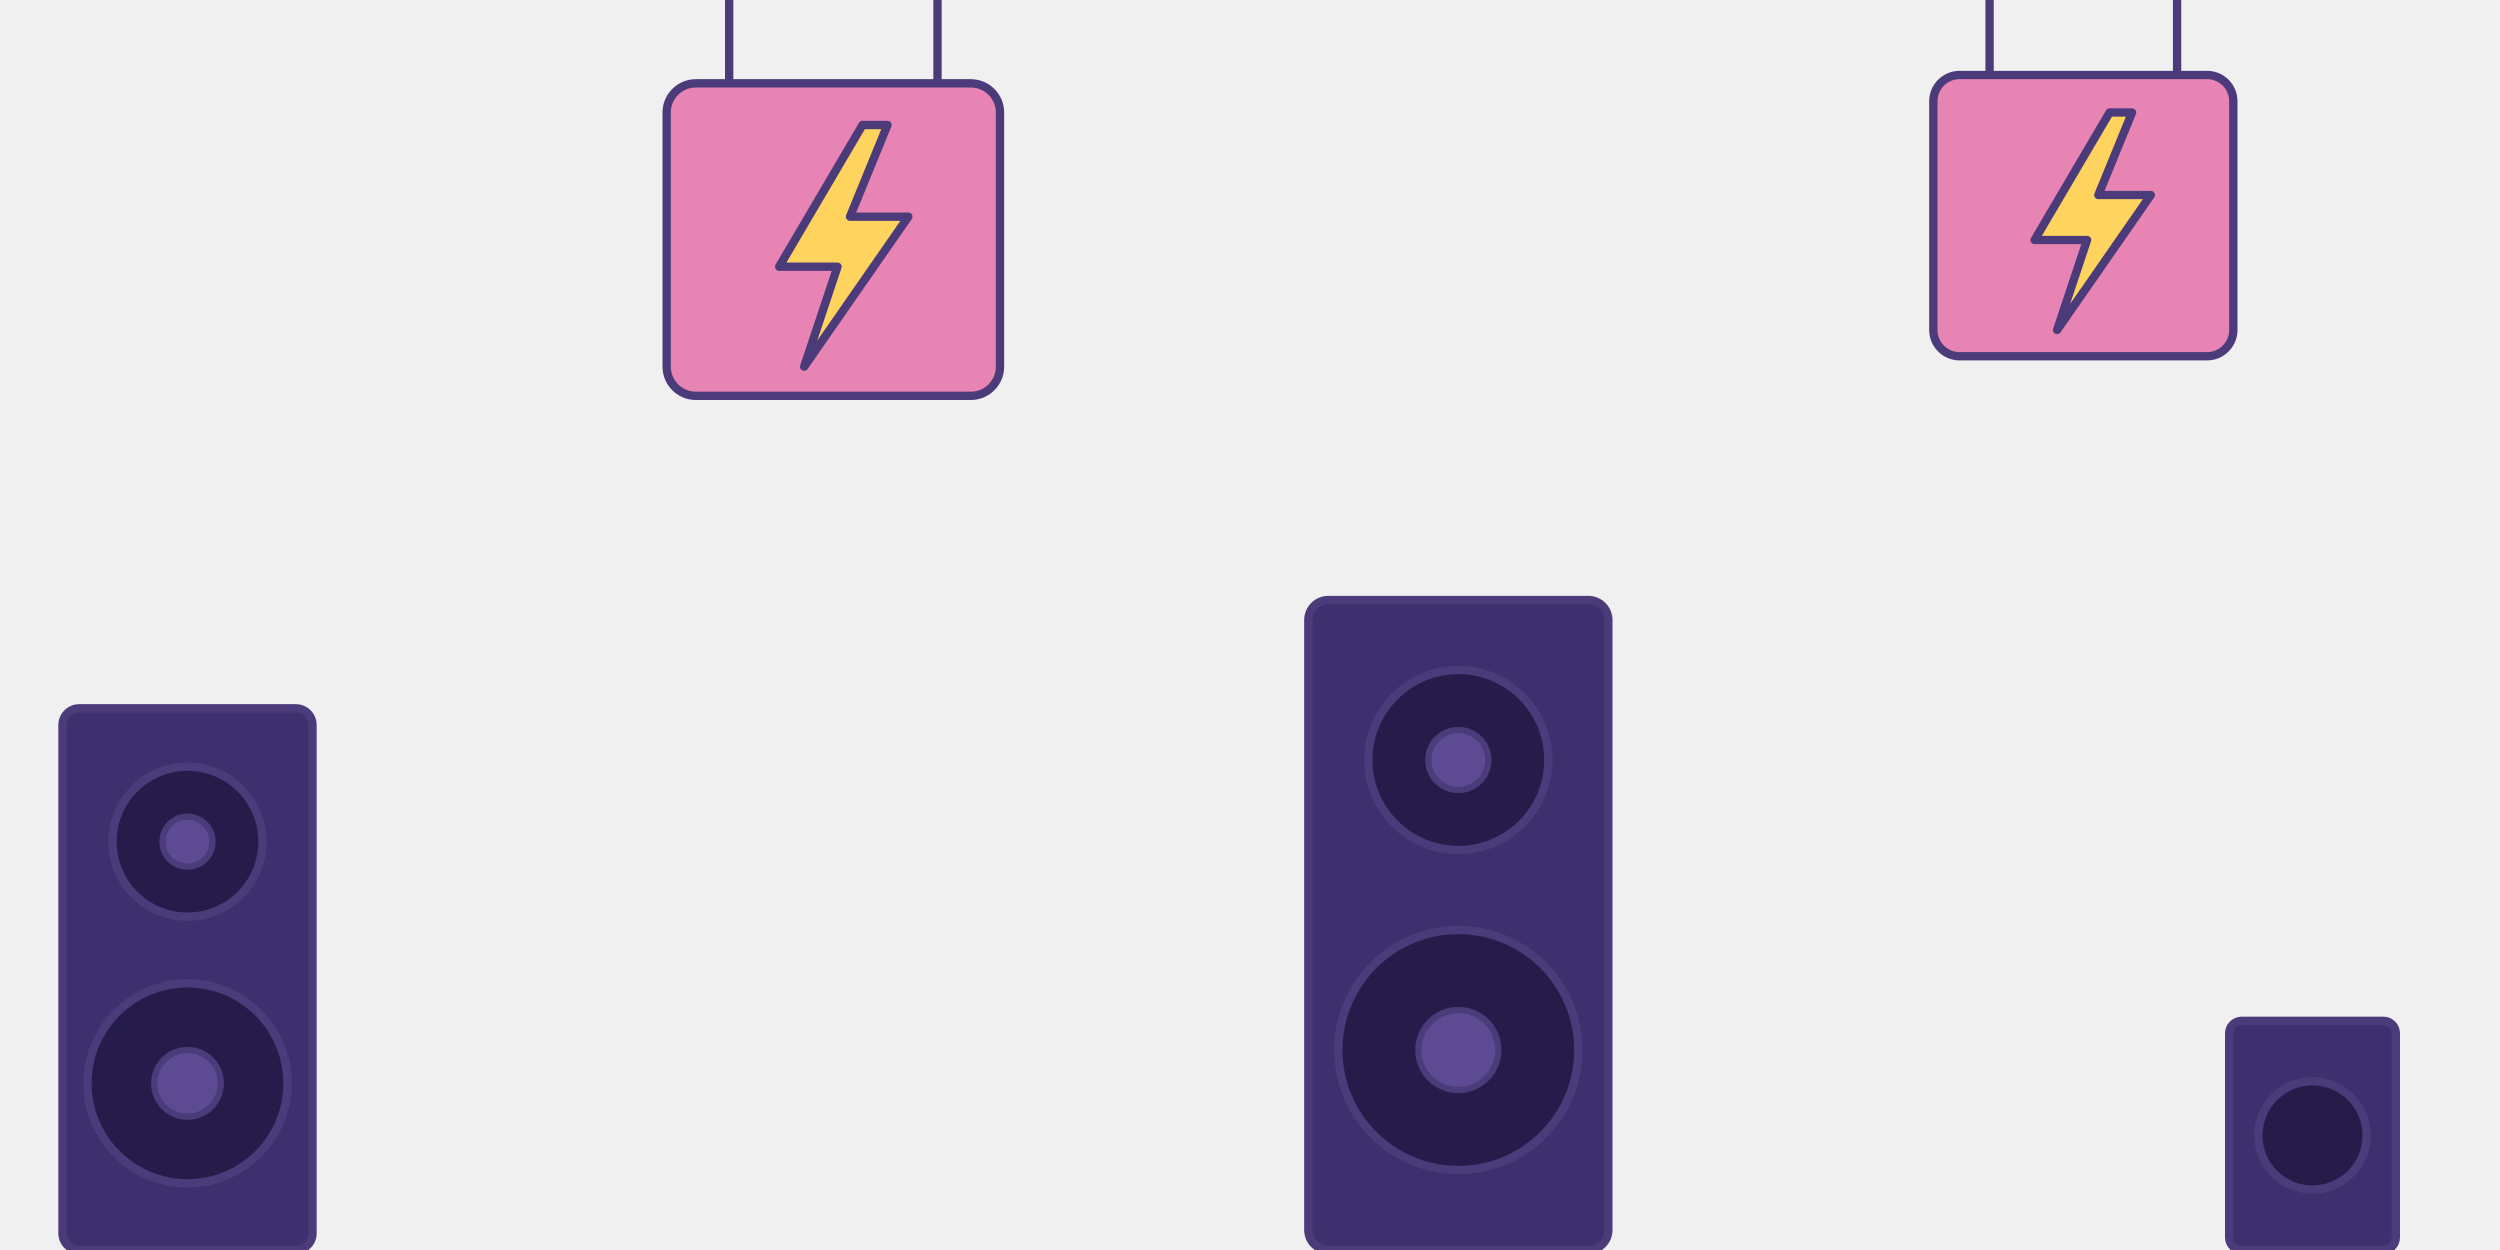
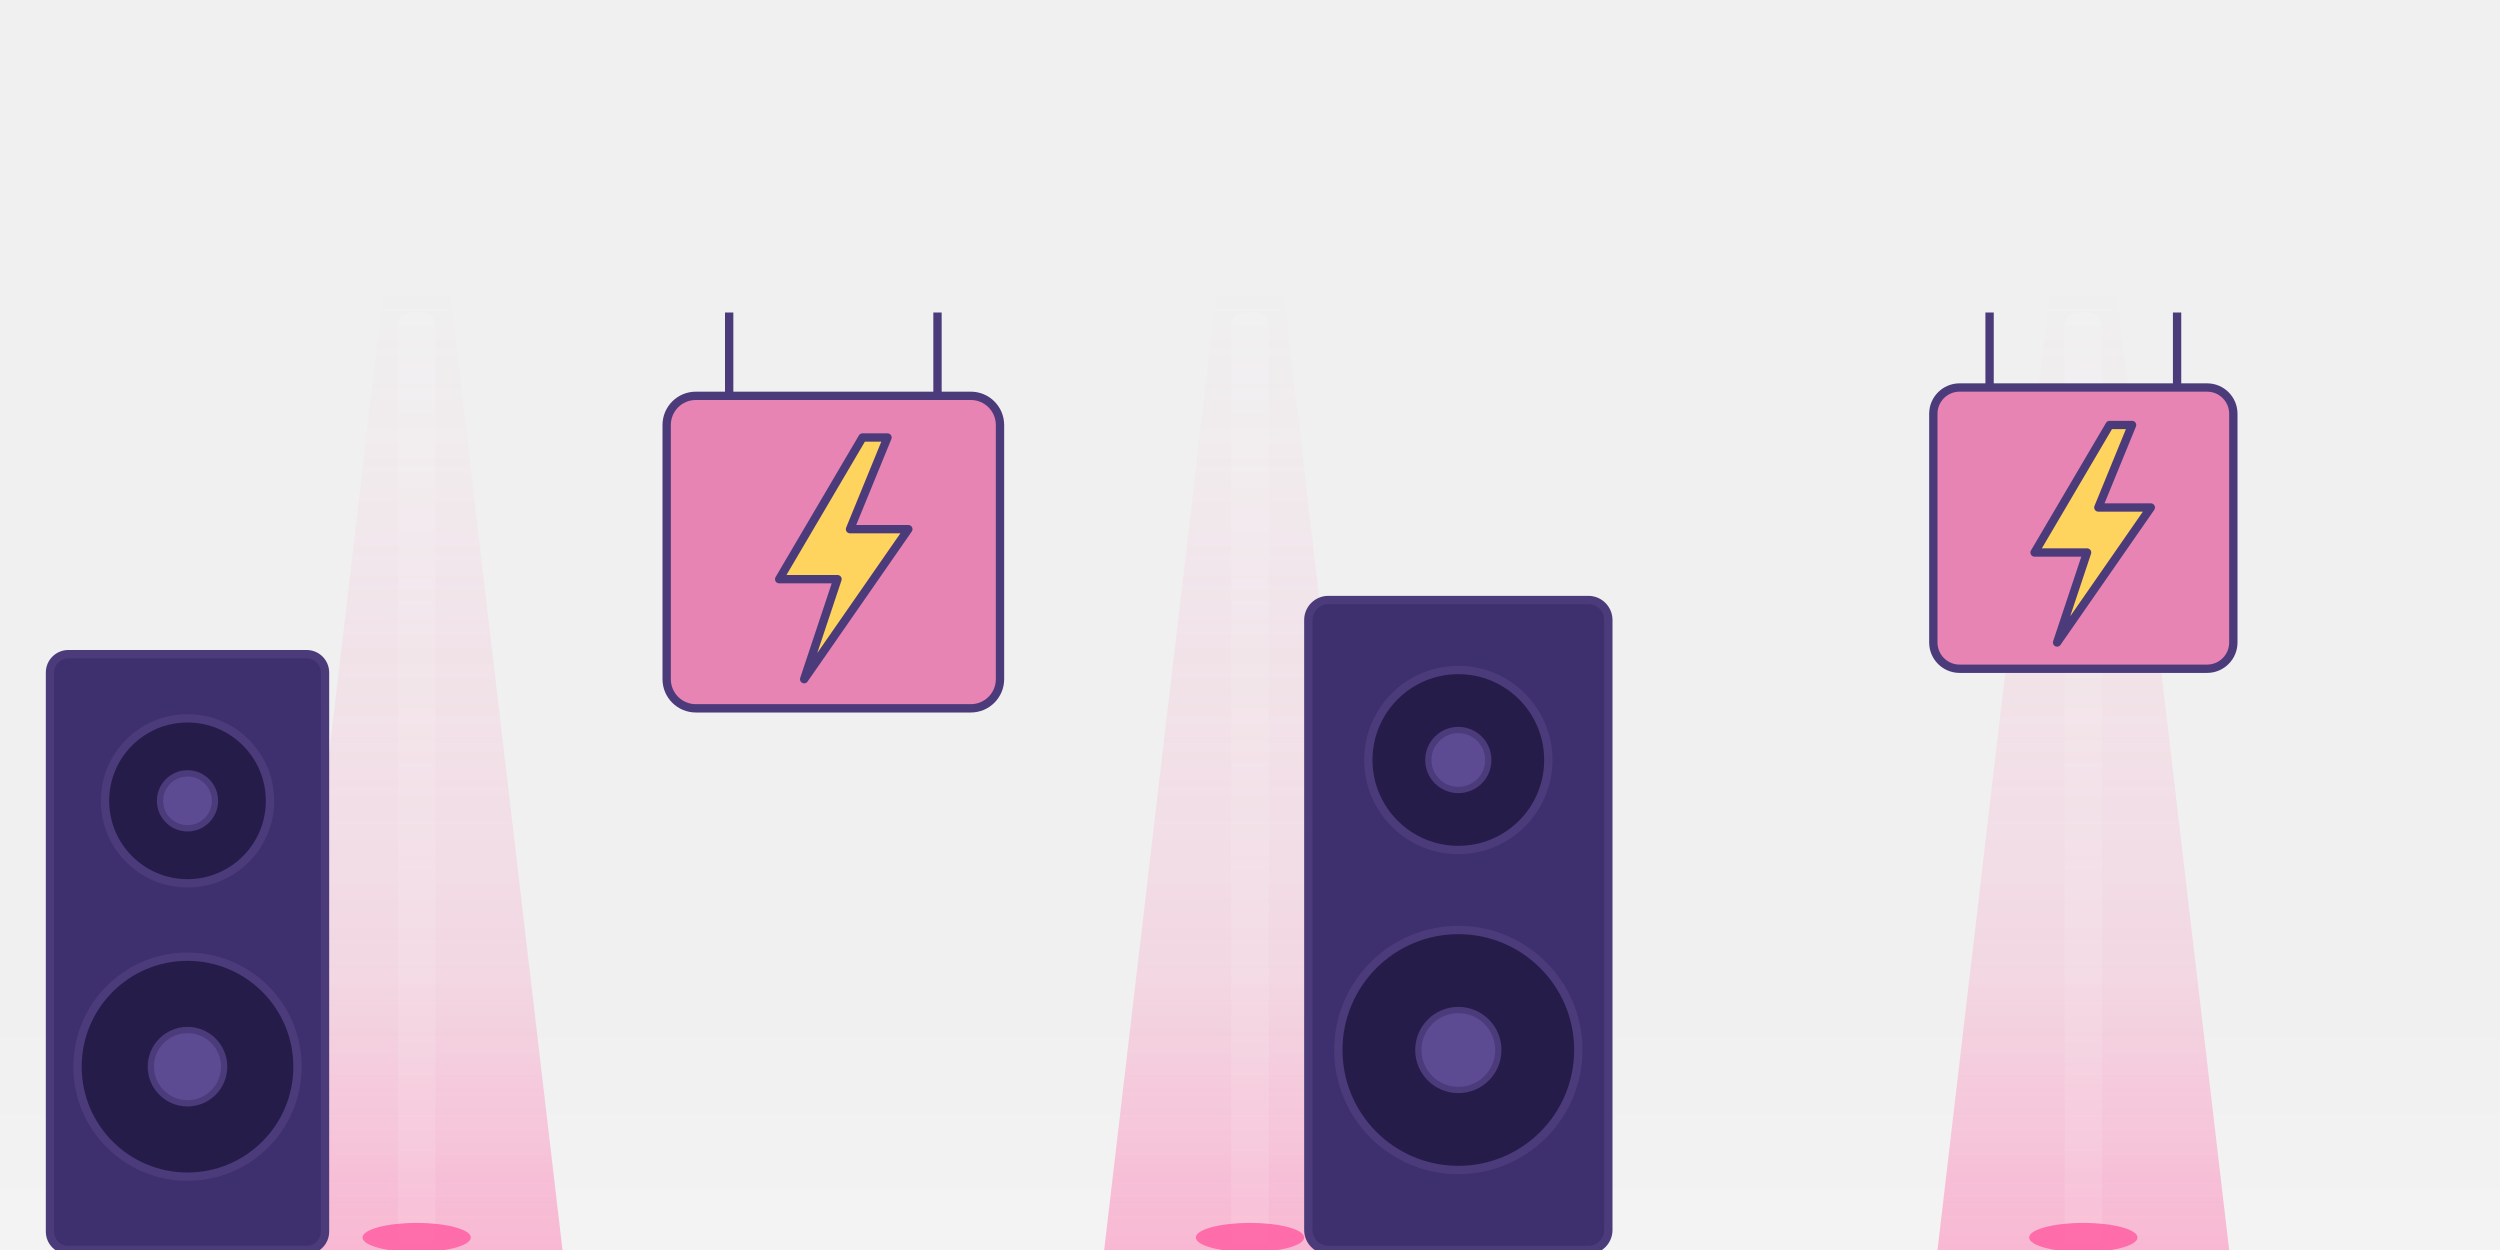
<svg xmlns="http://www.w3.org/2000/svg" viewBox="0 0 1200 600" width="1200" height="600">
-   <g transform="translate(90.0 600.0) scale(1.0)">
-     <rect x="-60" y="-260" width="120" height="260" rx="8" fill="#3E2F6E" stroke="#4B3B7A" stroke-width="4.0" stroke-linejoin="round" stroke-linecap="round" />
-     <circle cx="0" cy="-196" r="36" fill="#251C4A" stroke="#4B3B7A" stroke-width="4.0" stroke-linejoin="round" stroke-linecap="round" />
-     <circle cx="0" cy="-196" r="12" fill="#5C4A92" stroke="#4B3B7A" stroke-width="3.0" stroke-linejoin="round" stroke-linecap="round" />
-     <circle cx="0" cy="-80" r="48" fill="#251C4A" stroke="#4B3B7A" stroke-width="4.0" stroke-linejoin="round" stroke-linecap="round" />
-     <circle cx="0" cy="-80" r="16" fill="#5C4A92" stroke="#4B3B7A" stroke-width="3.0" stroke-linejoin="round" stroke-linecap="round" />
-   </g>
-   <g transform="translate(400.0 0.0) scale(1.0)">
-     <path d="M-50 0 V40 M50 0 V40" stroke="#4B3B7A" stroke-width="4.0" />
-     <rect x="-80" y="40" width="160" height="150" rx="14" fill="#E784B3" stroke="#4B3B7A" stroke-width="4.0" stroke-linejoin="round" stroke-linecap="round" />
-     <path d="M14 60 L-26 128 L2 128 L-14 176 L36 104 L8 104 L26 60 Z" fill="#FFD45E" stroke="#4B3B7A" stroke-width="4.0" stroke-linejoin="round" stroke-linecap="round" />
+   <defs>
+     <linearGradient id="sky" x1="0" y1="0" x2="0" y2="1">
+       <stop offset="0" stop-color="#0E0A22" stop-opacity="1" />
+       <stop offset="1" stop-color="#2E2458" stop-opacity="1" />
+     </linearGradient>
+     <radialGradient id="bloom" cx="0.5" cy="0.5" r="0.5">
+       <stop offset="0" stop-color="#FFFFFF" stop-opacity="0.55" />
+       <stop offset="1" stop-color="#FFFFFF" stop-opacity="0" />
+     </radialGradient>
+     <radialGradient id="acc" cx="0.5" cy="0.5" r="0.5">
+       <stop offset="0" stop-color="#FF5FA2" stop-opacity="0.55" />
+       <stop offset="1" stop-color="#FF5FA2" stop-opacity="0" />
+     </radialGradient>
+     <radialGradient id="acc2" cx="0.5" cy="0.5" r="0.5">
+       <stop offset="0" stop-color="#5FD0FF" stop-opacity="0.45" />
+       <stop offset="1" stop-color="#5FD0FF" stop-opacity="0" />
+     </radialGradient>
+     <linearGradient id="uplight" x1="0" y1="0" x2="0" y2="1">
+       <stop offset="0" stop-color="#FF5FA2" stop-opacity="0" />
+       <stop offset="0.7" stop-color="#FF5FA2" stop-opacity="0.18" />
+       <stop offset="1" stop-color="#FF5FA2" stop-opacity="0.45" />
+     </linearGradient>
+     <linearGradient id="haze" x1="0" y1="0" x2="0" y2="1">
+       <stop offset="0" stop-color="#FFFFFF" stop-opacity="0" />
+       <stop offset="1" stop-color="#FFFFFF" stop-opacity="0.22" />
+     </linearGradient>
+   </defs>
+   <rect x="0" y="480" width="1200" height="120" fill="url(#haze)" />
+   <path d="M130 600 L184 140 H216 L270 600 Z" fill="url(#uplight)" opacity="0.9" />
+   <rect x="191" y="150" width="18" height="450" rx="6" fill="#FFFFFF" opacity="0.10" />
+   <ellipse cx="200" cy="594" rx="26" ry="7" fill="#FF5FA2" opacity="0.85" />
+   <path d="M530 600 L584 140 H616 L670 600 Z" fill="url(#uplight)" opacity="0.9" />
+   <rect x="591" y="150" width="18" height="450" rx="6" fill="#FFFFFF" opacity="0.10" />
+   <ellipse cx="600" cy="594" rx="26" ry="7" fill="#FF5FA2" opacity="0.85" />
+   <path d="M930 600 L984 140 H1016 L1070 600 Z" fill="url(#uplight)" opacity="0.9" />
+   <rect x="991" y="150" width="18" height="450" rx="6" fill="#FFFFFF" opacity="0.10" />
+   <ellipse cx="1000" cy="594" rx="26" ry="7" fill="#FF5FA2" opacity="0.85" />
+   <g transform="translate(90.0 600.0) scale(1.1)">
+     <rect x="-60" y="-260" width="120" height="260" rx="8" fill="#3E2F6E" stroke="#4B3B7A" stroke-width="3.64" stroke-linejoin="round" stroke-linecap="round" />
+     <circle cx="0" cy="-196" r="36" fill="#251C4A" stroke="#4B3B7A" stroke-width="3.64" stroke-linejoin="round" stroke-linecap="round" />
+     <circle cx="0" cy="-196" r="12" fill="#5C4A92" stroke="#4B3B7A" stroke-width="2.73" stroke-linejoin="round" stroke-linecap="round" />
+     <circle cx="0" cy="-80" r="48" fill="#251C4A" stroke="#4B3B7A" stroke-width="3.64" stroke-linejoin="round" stroke-linecap="round" />
+     <circle cx="0" cy="-80" r="16" fill="#5C4A92" stroke="#4B3B7A" stroke-width="2.73" stroke-linejoin="round" stroke-linecap="round" />
  </g>
  <g transform="translate(700.0 600.0) scale(1.2)">
    <rect x="-60" y="-260" width="120" height="260" rx="8" fill="#3E2F6E" stroke="#4B3B7A" stroke-width="3.33" stroke-linejoin="round" stroke-linecap="round" />
    <circle cx="0" cy="-196" r="36" fill="#251C4A" stroke="#4B3B7A" stroke-width="3.33" stroke-linejoin="round" stroke-linecap="round" />
    <circle cx="0" cy="-196" r="12" fill="#5C4A92" stroke="#4B3B7A" stroke-width="2.5" stroke-linejoin="round" stroke-linecap="round" />
    <circle cx="0" cy="-80" r="48" fill="#251C4A" stroke="#4B3B7A" stroke-width="3.33" stroke-linejoin="round" stroke-linecap="round" />
    <circle cx="0" cy="-80" r="16" fill="#5C4A92" stroke="#4B3B7A" stroke-width="2.5" stroke-linejoin="round" stroke-linecap="round" />
  </g>
-   <g transform="translate(1000.0 0.0) scale(0.9)">
+   <g transform="translate(400.0 150.0) scale(1.0)">
+     <path d="M-50 0 V40 M50 0 V40" stroke="#4B3B7A" stroke-width="4.0" />
+     <rect x="-80" y="40" width="160" height="150" rx="14" fill="#E784B3" stroke="#4B3B7A" stroke-width="4.0" stroke-linejoin="round" stroke-linecap="round" />
+     <path d="M14 60 L-26 128 L2 128 L-14 176 L36 104 L8 104 L26 60 Z" fill="#FFD45E" stroke="#4B3B7A" stroke-width="4.0" stroke-linejoin="round" stroke-linecap="round" />
+   </g>
+   <g transform="translate(1000.0 150.0) scale(0.9)">
    <path d="M-50 0 V40 M50 0 V40" stroke="#4B3B7A" stroke-width="4.44" />
    <rect x="-80" y="40" width="160" height="150" rx="14" fill="#E784B3" stroke="#4B3B7A" stroke-width="4.44" stroke-linejoin="round" stroke-linecap="round" />
    <path d="M14 60 L-26 128 L2 128 L-14 176 L36 104 L8 104 L26 60 Z" fill="#FFD45E" stroke="#4B3B7A" stroke-width="4.44" stroke-linejoin="round" stroke-linecap="round" />
  </g>
-   <g transform="translate(1110.0 600.0) scale(1)">
-     <rect x="-40" y="-110" width="80" height="110" rx="6" fill="#3E2F6E" stroke="#4B3B7A" stroke-width="4.0" stroke-linejoin="round" stroke-linecap="round" />
-     <circle cx="0" cy="-55" r="26" fill="#251C4A" stroke="#4B3B7A" stroke-width="4.0" stroke-linejoin="round" stroke-linecap="round" />
-   </g>
</svg>
